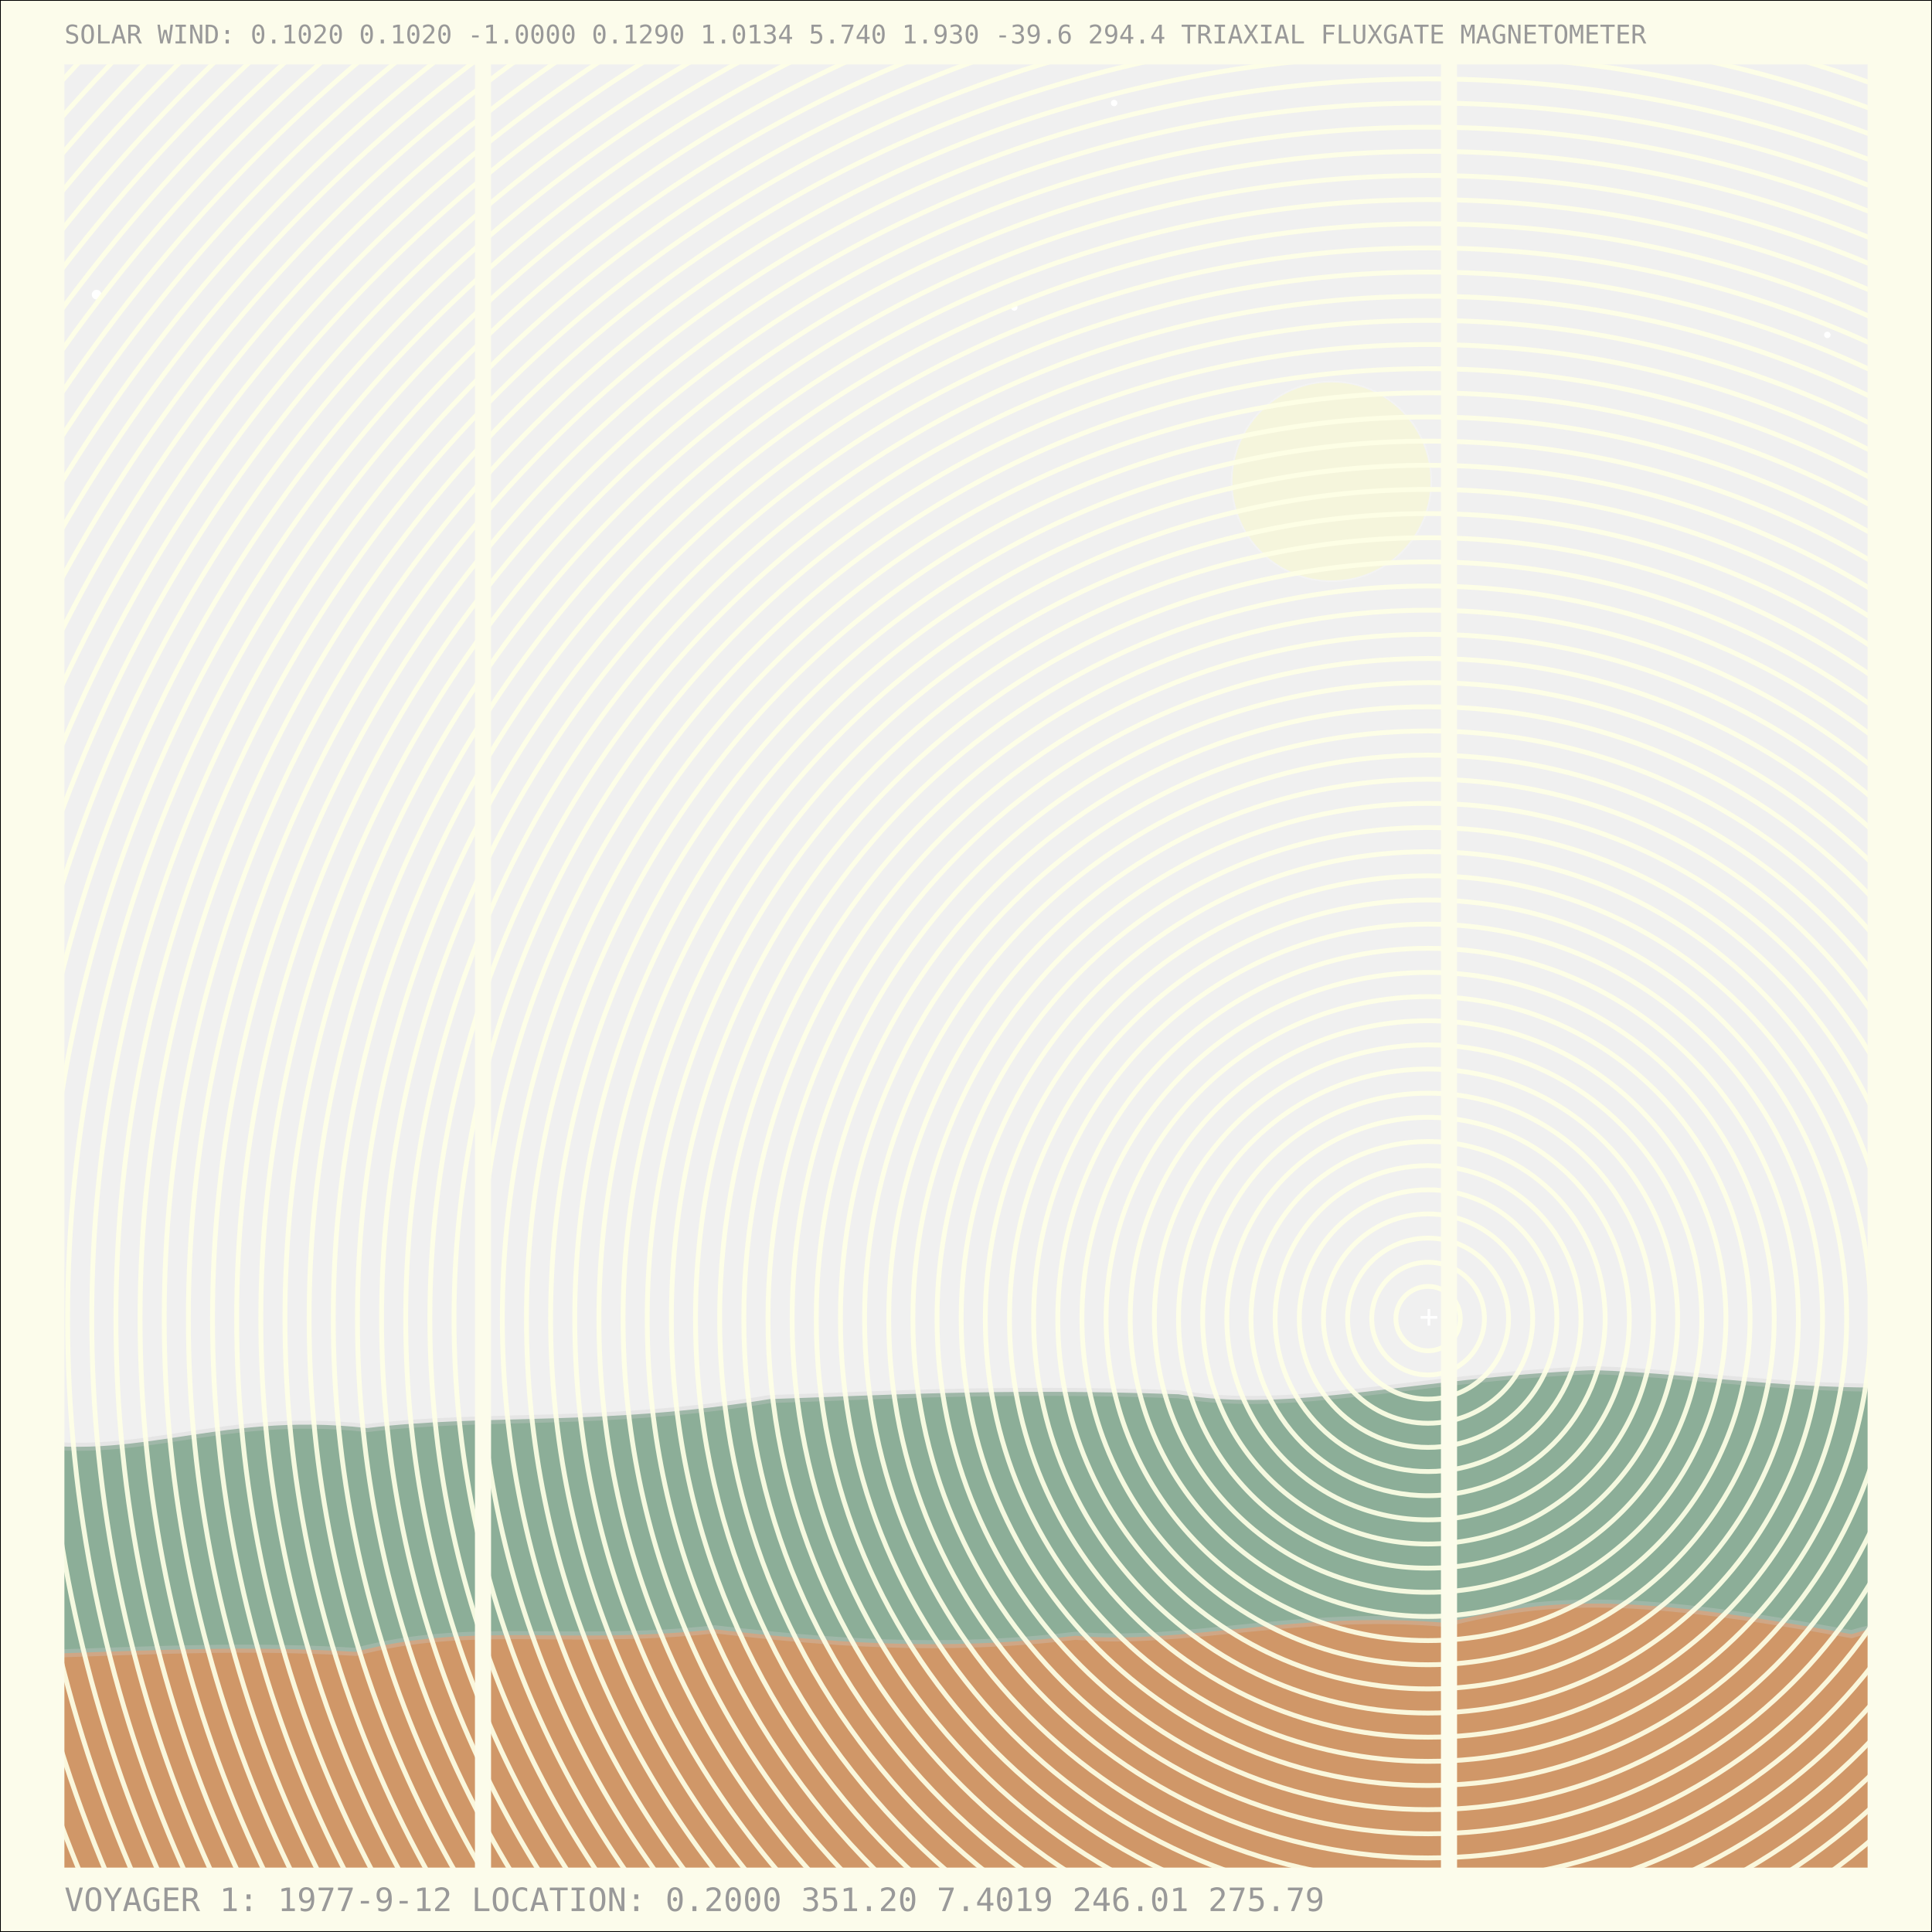
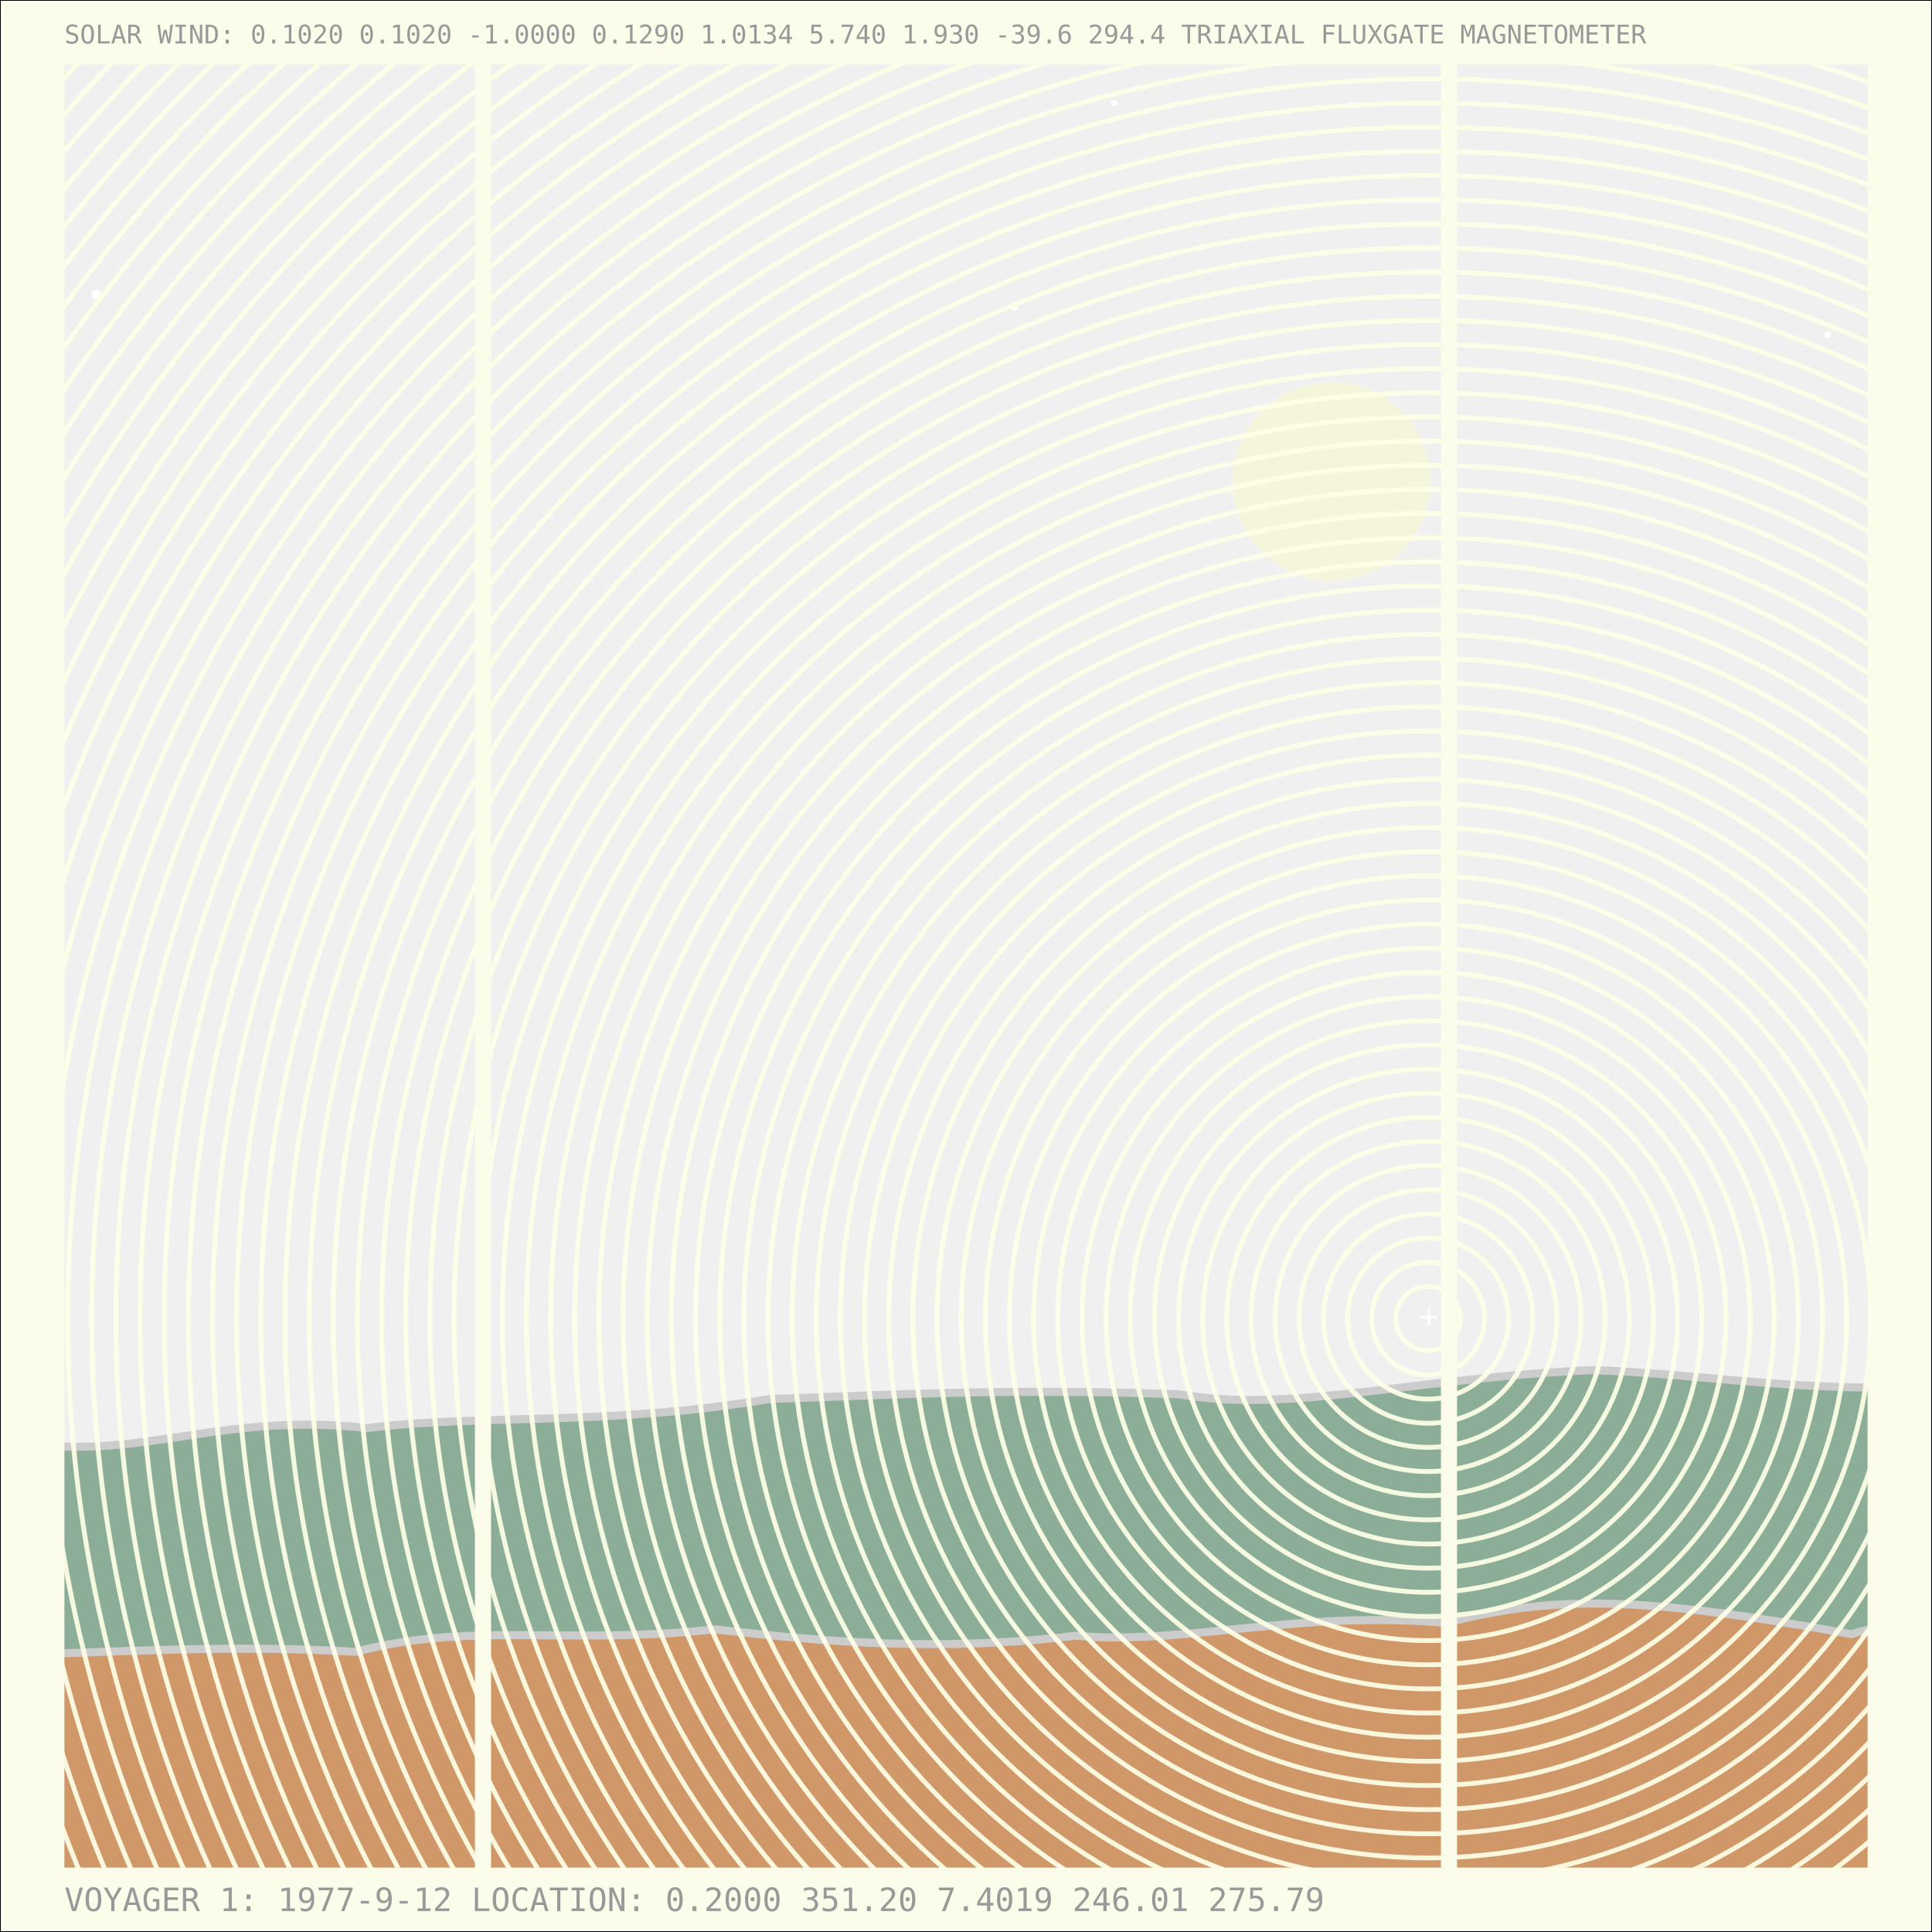
<svg xmlns="http://www.w3.org/2000/svg" width="1200px" height="1200px" viewBox="0 0 1200 1200" style="background-color:#3C4258" version="1.1">
  <defs>
    <filter id="shadow">
      <feDropShadow dx="-0.043" dy="-0.324" stdDeviation="0.969" />
    </filter>
  </defs>
  <circle cx="630" cy="191" r="2" fill-opacity="1" fill="#ffffff" />
  <circle cx="1135" cy="208" r="2" fill-opacity="1" fill="#ffffff" />
  <circle cx="827" cy="299" r="62" fill="#F5F5DC" stroke="#f3f3f3" stroke-width="1" />
  <circle cx="692" cy="64" r="2" fill-opacity="1" fill="#ffffff" />
  <circle cx="60" cy="183" r="3" fill-opacity="1" fill="#ffffff" />
  <circle cx="1192" cy="415" r="2" fill-opacity="1" fill="#ffffff" />
-   <path d="M 0 893.0 c 79 19 132 -17 228 -6 73 -9 147 -1 250 -18 63 -2 142 -7 254 -3 70 12 144 -10 257 -15 69 2 147 17 237 8 75 16 145 11 236 -10 68 -18 122 16 229 8 71 -9 129 -4 231 -2 65 -12 149 3 255 -4 l -40 1200 H 0 Z" fill="#8CAE98" stroke="#cccccc" stroke-width="5" stroke-opacity="30%" />
-   <path d="M 0 1028.0 c 60 -1 141 -7 221 -2 71 -19 131 -4 223 -14 69 8 141 14 224 4 68 6 138 -16 230 -8 67 -17 120 -17 252 7 65 -20 149 2 231 -16 62 6 126 -15 243 -18 61 14 142 -14 221 -11 64 16 128 -2 257 -3 l -40 1200 H 0 Z" fill="#D09768" stroke="#cccccc" stroke-width="5" stroke-opacity="30%" />
+   <path d="M 0 893.0 c 79 19 132 -17 228 -6 73 -9 147 -1 250 -18 63 -2 142 -7 254 -3 70 12 144 -10 257 -15 69 2 147 17 237 8 75 16 145 11 236 -10 68 -18 122 16 229 8 71 -9 129 -4 231 -2 65 -12 149 3 255 -4 l -40 1200 H 0 Z" fill="#8CAE98" stroke="#cccccc" stroke-width="5" stroke-opacity="100%" />
+   <path d="M 0 1028.0 c 60 -1 141 -7 221 -2 71 -19 131 -4 223 -14 69 8 141 14 224 4 68 6 138 -16 230 -8 67 -17 120 -17 252 7 65 -20 149 2 231 -16 62 6 126 -15 243 -18 61 14 142 -14 221 -11 64 16 128 -2 257 -3 l -40 1200 H 0 Z" fill="#D09768" stroke="#cccccc" stroke-width="5" stroke-opacity="100%" />
  <circle cx="887" cy="819" r="2000" stroke-width="3" stroke-dasharray="0px 0px" fill="none" stroke="#feffe6" stroke-opacity="100%" opacity="92%" />
  <circle cx="887" cy="819" r="1985" stroke-width="3" stroke-dasharray="0px 0px" fill="none" stroke="#feffe6" stroke-opacity="100%" opacity="92%" />
  <circle cx="887" cy="819" r="1970" stroke-width="3" stroke-dasharray="0px 0px" fill="none" stroke="#feffe6" stroke-opacity="100%" opacity="92%" />
  <circle cx="887" cy="819" r="1955" stroke-width="3" stroke-dasharray="0px 0px" fill="none" stroke="#feffe6" stroke-opacity="100%" opacity="92%" />
  <circle cx="887" cy="819" r="1940" stroke-width="3" stroke-dasharray="0px 0px" fill="none" stroke="#feffe6" stroke-opacity="100%" opacity="92%" />
  <circle cx="887" cy="819" r="1925" stroke-width="3" stroke-dasharray="0px 0px" fill="none" stroke="#feffe6" stroke-opacity="100%" opacity="92%" />
  <circle cx="887" cy="819" r="1910" stroke-width="3" stroke-dasharray="0px 0px" fill="none" stroke="#feffe6" stroke-opacity="100%" opacity="92%" />
  <circle cx="887" cy="819" r="1895" stroke-width="3" stroke-dasharray="0px 0px" fill="none" stroke="#feffe6" stroke-opacity="100%" opacity="92%" />
  <circle cx="887" cy="819" r="1880" stroke-width="3" stroke-dasharray="0px 0px" fill="none" stroke="#feffe6" stroke-opacity="100%" opacity="92%" />
  <circle cx="887" cy="819" r="1865" stroke-width="3" stroke-dasharray="0px 0px" fill="none" stroke="#feffe6" stroke-opacity="100%" opacity="92%" />
  <circle cx="887" cy="819" r="1850" stroke-width="3" stroke-dasharray="0px 0px" fill="none" stroke="#feffe6" stroke-opacity="100%" opacity="92%" />
  <circle cx="887" cy="819" r="1835" stroke-width="3" stroke-dasharray="0px 0px" fill="none" stroke="#feffe6" stroke-opacity="100%" opacity="92%" />
  <circle cx="887" cy="819" r="1820" stroke-width="3" stroke-dasharray="0px 0px" fill="none" stroke="#feffe6" stroke-opacity="100%" opacity="92%" />
  <circle cx="887" cy="819" r="1805" stroke-width="3" stroke-dasharray="0px 0px" fill="none" stroke="#feffe6" stroke-opacity="100%" opacity="92%" />
  <circle cx="887" cy="819" r="1790" stroke-width="3" stroke-dasharray="0px 0px" fill="none" stroke="#feffe6" stroke-opacity="100%" opacity="92%" />
  <circle cx="887" cy="819" r="1775" stroke-width="3" stroke-dasharray="0px 0px" fill="none" stroke="#feffe6" stroke-opacity="100%" opacity="92%" />
  <circle cx="887" cy="819" r="1760" stroke-width="3" stroke-dasharray="0px 0px" fill="none" stroke="#feffe6" stroke-opacity="100%" opacity="92%" />
  <circle cx="887" cy="819" r="1745" stroke-width="3" stroke-dasharray="0px 0px" fill="none" stroke="#feffe6" stroke-opacity="100%" opacity="92%" />
  <circle cx="887" cy="819" r="1730" stroke-width="3" stroke-dasharray="0px 0px" fill="none" stroke="#feffe6" stroke-opacity="100%" opacity="92%" />
  <circle cx="887" cy="819" r="1715" stroke-width="3" stroke-dasharray="0px 0px" fill="none" stroke="#feffe6" stroke-opacity="100%" opacity="92%" />
  <circle cx="887" cy="819" r="1700" stroke-width="3" stroke-dasharray="0px 0px" fill="none" stroke="#feffe6" stroke-opacity="100%" opacity="92%" />
  <circle cx="887" cy="819" r="1685" stroke-width="3" stroke-dasharray="0px 0px" fill="none" stroke="#feffe6" stroke-opacity="100%" opacity="92%" />
  <circle cx="887" cy="819" r="1670" stroke-width="3" stroke-dasharray="0px 0px" fill="none" stroke="#feffe6" stroke-opacity="100%" opacity="92%" />
  <circle cx="887" cy="819" r="1655" stroke-width="3" stroke-dasharray="0px 0px" fill="none" stroke="#feffe6" stroke-opacity="100%" opacity="92%" />
  <circle cx="887" cy="819" r="1640" stroke-width="3" stroke-dasharray="0px 0px" fill="none" stroke="#feffe6" stroke-opacity="100%" opacity="92%" />
  <circle cx="887" cy="819" r="1625" stroke-width="3" stroke-dasharray="0px 0px" fill="none" stroke="#feffe6" stroke-opacity="100%" opacity="92%" />
  <circle cx="887" cy="819" r="1610" stroke-width="3" stroke-dasharray="0px 0px" fill="none" stroke="#feffe6" stroke-opacity="100%" opacity="92%" />
  <circle cx="887" cy="819" r="1595" stroke-width="3" stroke-dasharray="0px 0px" fill="none" stroke="#feffe6" stroke-opacity="100%" opacity="92%" />
  <circle cx="887" cy="819" r="1580" stroke-width="3" stroke-dasharray="0px 0px" fill="none" stroke="#feffe6" stroke-opacity="100%" opacity="92%" />
  <circle cx="887" cy="819" r="1565" stroke-width="3" stroke-dasharray="0px 0px" fill="none" stroke="#feffe6" stroke-opacity="100%" opacity="92%" />
  <circle cx="887" cy="819" r="1550" stroke-width="3" stroke-dasharray="0px 0px" fill="none" stroke="#feffe6" stroke-opacity="100%" opacity="92%" />
  <circle cx="887" cy="819" r="1535" stroke-width="3" stroke-dasharray="0px 0px" fill="none" stroke="#feffe6" stroke-opacity="100%" opacity="92%" />
  <circle cx="887" cy="819" r="1520" stroke-width="3" stroke-dasharray="0px 0px" fill="none" stroke="#feffe6" stroke-opacity="100%" opacity="92%" />
  <circle cx="887" cy="819" r="1505" stroke-width="3" stroke-dasharray="0px 0px" fill="none" stroke="#feffe6" stroke-opacity="100%" opacity="92%" />
  <circle cx="887" cy="819" r="1490" stroke-width="3" stroke-dasharray="0px 0px" fill="none" stroke="#feffe6" stroke-opacity="100%" opacity="92%" />
  <circle cx="887" cy="819" r="1475" stroke-width="3" stroke-dasharray="0px 0px" fill="none" stroke="#feffe6" stroke-opacity="100%" opacity="92%" />
  <circle cx="887" cy="819" r="1460" stroke-width="3" stroke-dasharray="0px 0px" fill="none" stroke="#feffe6" stroke-opacity="100%" opacity="92%" />
  <circle cx="887" cy="819" r="1445" stroke-width="3" stroke-dasharray="0px 0px" fill="none" stroke="#feffe6" stroke-opacity="100%" opacity="92%" />
  <circle cx="887" cy="819" r="1430" stroke-width="3" stroke-dasharray="0px 0px" fill="none" stroke="#feffe6" stroke-opacity="100%" opacity="92%" />
  <circle cx="887" cy="819" r="1415" stroke-width="3" stroke-dasharray="0px 0px" fill="none" stroke="#feffe6" stroke-opacity="100%" opacity="92%" />
  <circle cx="887" cy="819" r="1400" stroke-width="3" stroke-dasharray="0px 0px" fill="none" stroke="#feffe6" stroke-opacity="100%" opacity="92%" />
  <circle cx="887" cy="819" r="1385" stroke-width="3" stroke-dasharray="0px 0px" fill="none" stroke="#feffe6" stroke-opacity="100%" opacity="92%" />
  <circle cx="887" cy="819" r="1370" stroke-width="3" stroke-dasharray="0px 0px" fill="none" stroke="#feffe6" stroke-opacity="100%" opacity="92%" />
  <circle cx="887" cy="819" r="1355" stroke-width="3" stroke-dasharray="0px 0px" fill="none" stroke="#feffe6" stroke-opacity="100%" opacity="92%" />
  <circle cx="887" cy="819" r="1340" stroke-width="3" stroke-dasharray="0px 0px" fill="none" stroke="#feffe6" stroke-opacity="100%" opacity="92%" />
  <circle cx="887" cy="819" r="1325" stroke-width="3" stroke-dasharray="0px 0px" fill="none" stroke="#feffe6" stroke-opacity="100%" opacity="92%" />
  <circle cx="887" cy="819" r="1310" stroke-width="3" stroke-dasharray="0px 0px" fill="none" stroke="#feffe6" stroke-opacity="100%" opacity="92%" />
  <circle cx="887" cy="819" r="1295" stroke-width="3" stroke-dasharray="0px 0px" fill="none" stroke="#feffe6" stroke-opacity="100%" opacity="92%" />
  <circle cx="887" cy="819" r="1280" stroke-width="3" stroke-dasharray="0px 0px" fill="none" stroke="#feffe6" stroke-opacity="100%" opacity="92%" />
  <circle cx="887" cy="819" r="1265" stroke-width="3" stroke-dasharray="0px 0px" fill="none" stroke="#feffe6" stroke-opacity="100%" opacity="92%" />
  <circle cx="887" cy="819" r="1250" stroke-width="3" stroke-dasharray="0px 0px" fill="none" stroke="#feffe6" stroke-opacity="100%" opacity="92%" />
  <circle cx="887" cy="819" r="1235" stroke-width="3" stroke-dasharray="0px 0px" fill="none" stroke="#feffe6" stroke-opacity="100%" opacity="92%" />
  <circle cx="887" cy="819" r="1220" stroke-width="3" stroke-dasharray="0px 0px" fill="none" stroke="#feffe6" stroke-opacity="100%" opacity="92%" />
  <circle cx="887" cy="819" r="1205" stroke-width="3" stroke-dasharray="0px 0px" fill="none" stroke="#feffe6" stroke-opacity="100%" opacity="92%" />
  <circle cx="887" cy="819" r="1190" stroke-width="3" stroke-dasharray="0px 0px" fill="none" stroke="#feffe6" stroke-opacity="100%" opacity="92%" />
  <circle cx="887" cy="819" r="1175" stroke-width="3" stroke-dasharray="0px 0px" fill="none" stroke="#feffe6" stroke-opacity="100%" opacity="92%" />
  <circle cx="887" cy="819" r="1160" stroke-width="3" stroke-dasharray="0px 0px" fill="none" stroke="#feffe6" stroke-opacity="100%" opacity="92%" />
  <circle cx="887" cy="819" r="1145" stroke-width="3" stroke-dasharray="0px 0px" fill="none" stroke="#feffe6" stroke-opacity="100%" opacity="92%" />
  <circle cx="887" cy="819" r="1130" stroke-width="3" stroke-dasharray="0px 0px" fill="none" stroke="#feffe6" stroke-opacity="100%" opacity="92%" />
  <circle cx="887" cy="819" r="1115" stroke-width="3" stroke-dasharray="0px 0px" fill="none" stroke="#feffe6" stroke-opacity="100%" opacity="92%" />
  <circle cx="887" cy="819" r="1100" stroke-width="3" stroke-dasharray="0px 0px" fill="none" stroke="#feffe6" stroke-opacity="100%" opacity="92%" />
  <circle cx="887" cy="819" r="1085" stroke-width="3" stroke-dasharray="0px 0px" fill="none" stroke="#feffe6" stroke-opacity="100%" opacity="92%" />
  <circle cx="887" cy="819" r="1070" stroke-width="3" stroke-dasharray="0px 0px" fill="none" stroke="#feffe6" stroke-opacity="100%" opacity="92%" />
  <circle cx="887" cy="819" r="1055" stroke-width="3" stroke-dasharray="0px 0px" fill="none" stroke="#feffe6" stroke-opacity="100%" opacity="92%" />
  <circle cx="887" cy="819" r="1040" stroke-width="3" stroke-dasharray="0px 0px" fill="none" stroke="#feffe6" stroke-opacity="100%" opacity="92%" />
  <circle cx="887" cy="819" r="1025" stroke-width="3" stroke-dasharray="0px 0px" fill="none" stroke="#feffe6" stroke-opacity="100%" opacity="92%" />
  <circle cx="887" cy="819" r="1010" stroke-width="3" stroke-dasharray="0px 0px" fill="none" stroke="#feffe6" stroke-opacity="100%" opacity="92%" />
  <circle cx="887" cy="819" r="995" stroke-width="3" stroke-dasharray="0px 0px" fill="none" stroke="#feffe6" stroke-opacity="100%" opacity="92%" />
  <circle cx="887" cy="819" r="980" stroke-width="3" stroke-dasharray="0px 0px" fill="none" stroke="#feffe6" stroke-opacity="100%" opacity="92%" />
  <circle cx="887" cy="819" r="965" stroke-width="3" stroke-dasharray="0px 0px" fill="none" stroke="#feffe6" stroke-opacity="100%" opacity="92%" />
  <circle cx="887" cy="819" r="950" stroke-width="3" stroke-dasharray="0px 0px" fill="none" stroke="#feffe6" stroke-opacity="100%" opacity="92%" />
  <circle cx="887" cy="819" r="935" stroke-width="3" stroke-dasharray="0px 0px" fill="none" stroke="#feffe6" stroke-opacity="100%" opacity="92%" />
  <circle cx="887" cy="819" r="920" stroke-width="3" stroke-dasharray="0px 0px" fill="none" stroke="#feffe6" stroke-opacity="100%" opacity="92%" />
  <circle cx="887" cy="819" r="905" stroke-width="3" stroke-dasharray="0px 0px" fill="none" stroke="#feffe6" stroke-opacity="100%" opacity="92%" />
  <circle cx="887" cy="819" r="890" stroke-width="3" stroke-dasharray="0px 0px" fill="none" stroke="#feffe6" stroke-opacity="100%" opacity="92%" />
  <circle cx="887" cy="819" r="875" stroke-width="3" stroke-dasharray="0px 0px" fill="none" stroke="#feffe6" stroke-opacity="100%" opacity="92%" />
  <circle cx="887" cy="819" r="860" stroke-width="3" stroke-dasharray="0px 0px" fill="none" stroke="#feffe6" stroke-opacity="100%" opacity="92%" />
  <circle cx="887" cy="819" r="845" stroke-width="3" stroke-dasharray="0px 0px" fill="none" stroke="#feffe6" stroke-opacity="100%" opacity="92%" />
  <circle cx="887" cy="819" r="830" stroke-width="3" stroke-dasharray="0px 0px" fill="none" stroke="#feffe6" stroke-opacity="100%" opacity="92%" />
  <circle cx="887" cy="819" r="815" stroke-width="3" stroke-dasharray="0px 0px" fill="none" stroke="#feffe6" stroke-opacity="100%" opacity="92%" />
  <circle cx="887" cy="819" r="800" stroke-width="3" stroke-dasharray="0px 0px" fill="none" stroke="#feffe6" stroke-opacity="100%" opacity="92%" />
  <circle cx="887" cy="819" r="785" stroke-width="3" stroke-dasharray="0px 0px" fill="none" stroke="#feffe6" stroke-opacity="100%" opacity="92%" />
  <circle cx="887" cy="819" r="770" stroke-width="3" stroke-dasharray="0px 0px" fill="none" stroke="#feffe6" stroke-opacity="100%" opacity="92%" />
  <circle cx="887" cy="819" r="755" stroke-width="3" stroke-dasharray="0px 0px" fill="none" stroke="#feffe6" stroke-opacity="100%" opacity="92%" />
  <circle cx="887" cy="819" r="740" stroke-width="3" stroke-dasharray="0px 0px" fill="none" stroke="#feffe6" stroke-opacity="100%" opacity="92%" />
  <circle cx="887" cy="819" r="725" stroke-width="3" stroke-dasharray="0px 0px" fill="none" stroke="#feffe6" stroke-opacity="100%" opacity="92%" />
  <circle cx="887" cy="819" r="710" stroke-width="3" stroke-dasharray="0px 0px" fill="none" stroke="#feffe6" stroke-opacity="100%" opacity="92%" />
  <circle cx="887" cy="819" r="695" stroke-width="3" stroke-dasharray="0px 0px" fill="none" stroke="#feffe6" stroke-opacity="100%" opacity="92%" />
  <circle cx="887" cy="819" r="680" stroke-width="3" stroke-dasharray="0px 0px" fill="none" stroke="#feffe6" stroke-opacity="100%" opacity="92%" />
  <circle cx="887" cy="819" r="665" stroke-width="3" stroke-dasharray="0px 0px" fill="none" stroke="#feffe6" stroke-opacity="100%" opacity="92%" />
  <circle cx="887" cy="819" r="650" stroke-width="3" stroke-dasharray="0px 0px" fill="none" stroke="#feffe6" stroke-opacity="100%" opacity="92%" />
  <circle cx="887" cy="819" r="635" stroke-width="3" stroke-dasharray="0px 0px" fill="none" stroke="#feffe6" stroke-opacity="100%" opacity="92%" />
  <circle cx="887" cy="819" r="620" stroke-width="3" stroke-dasharray="0px 0px" fill="none" stroke="#feffe6" stroke-opacity="100%" opacity="92%" />
  <circle cx="887" cy="819" r="605" stroke-width="3" stroke-dasharray="0px 0px" fill="none" stroke="#feffe6" stroke-opacity="100%" opacity="92%" />
  <circle cx="887" cy="819" r="590" stroke-width="3" stroke-dasharray="0px 0px" fill="none" stroke="#feffe6" stroke-opacity="100%" opacity="92%" />
  <circle cx="887" cy="819" r="575" stroke-width="3" stroke-dasharray="0px 0px" fill="none" stroke="#feffe6" stroke-opacity="100%" opacity="92%" />
  <circle cx="887" cy="819" r="560" stroke-width="3" stroke-dasharray="0px 0px" fill="none" stroke="#feffe6" stroke-opacity="100%" opacity="92%" />
  <circle cx="887" cy="819" r="545" stroke-width="3" stroke-dasharray="0px 0px" fill="none" stroke="#feffe6" stroke-opacity="100%" opacity="92%" />
  <circle cx="887" cy="819" r="530" stroke-width="3" stroke-dasharray="0px 0px" fill="none" stroke="#feffe6" stroke-opacity="100%" opacity="92%" />
  <circle cx="887" cy="819" r="515" stroke-width="3" stroke-dasharray="0px 0px" fill="none" stroke="#feffe6" stroke-opacity="100%" opacity="92%" />
  <circle cx="887" cy="819" r="500" stroke-width="3" stroke-dasharray="0px 0px" fill="none" stroke="#feffe6" stroke-opacity="100%" opacity="92%" />
  <circle cx="887" cy="819" r="485" stroke-width="3" stroke-dasharray="0px 0px" fill="none" stroke="#feffe6" stroke-opacity="100%" opacity="92%" />
  <circle cx="887" cy="819" r="470" stroke-width="3" stroke-dasharray="0px 0px" fill="none" stroke="#feffe6" stroke-opacity="100%" opacity="92%" />
  <circle cx="887" cy="819" r="455" stroke-width="3" stroke-dasharray="0px 0px" fill="none" stroke="#feffe6" stroke-opacity="100%" opacity="92%" />
  <circle cx="887" cy="819" r="440" stroke-width="3" stroke-dasharray="0px 0px" fill="none" stroke="#feffe6" stroke-opacity="100%" opacity="92%" />
  <circle cx="887" cy="819" r="425" stroke-width="3" stroke-dasharray="0px 0px" fill="none" stroke="#feffe6" stroke-opacity="100%" opacity="92%" />
  <circle cx="887" cy="819" r="410" stroke-width="3" stroke-dasharray="0px 0px" fill="none" stroke="#feffe6" stroke-opacity="100%" opacity="92%" />
  <circle cx="887" cy="819" r="395" stroke-width="3" stroke-dasharray="0px 0px" fill="none" stroke="#feffe6" stroke-opacity="100%" opacity="92%" />
  <circle cx="887" cy="819" r="380" stroke-width="3" stroke-dasharray="0px 0px" fill="none" stroke="#feffe6" stroke-opacity="100%" opacity="92%" />
  <circle cx="887" cy="819" r="365" stroke-width="3" stroke-dasharray="0px 0px" fill="none" stroke="#feffe6" stroke-opacity="100%" opacity="92%" />
  <circle cx="887" cy="819" r="350" stroke-width="3" stroke-dasharray="0px 0px" fill="none" stroke="#feffe6" stroke-opacity="100%" opacity="92%" />
  <circle cx="887" cy="819" r="335" stroke-width="3" stroke-dasharray="0px 0px" fill="none" stroke="#feffe6" stroke-opacity="100%" opacity="92%" />
  <circle cx="887" cy="819" r="320" stroke-width="3" stroke-dasharray="0px 0px" fill="none" stroke="#feffe6" stroke-opacity="100%" opacity="92%" />
  <circle cx="887" cy="819" r="305" stroke-width="3" stroke-dasharray="0px 0px" fill="none" stroke="#feffe6" stroke-opacity="100%" opacity="92%" />
  <circle cx="887" cy="819" r="290" stroke-width="3" stroke-dasharray="0px 0px" fill="none" stroke="#feffe6" stroke-opacity="100%" opacity="92%" />
  <circle cx="887" cy="819" r="275" stroke-width="3" stroke-dasharray="0px 0px" fill="none" stroke="#feffe6" stroke-opacity="100%" opacity="92%" />
  <circle cx="887" cy="819" r="260" stroke-width="3" stroke-dasharray="0px 0px" fill="none" stroke="#feffe6" stroke-opacity="100%" opacity="92%" />
  <circle cx="887" cy="819" r="245" stroke-width="3" stroke-dasharray="0px 0px" fill="none" stroke="#feffe6" stroke-opacity="100%" opacity="92%" />
  <circle cx="887" cy="819" r="230" stroke-width="3" stroke-dasharray="0px 0px" fill="none" stroke="#feffe6" stroke-opacity="100%" opacity="92%" />
  <circle cx="887" cy="819" r="215" stroke-width="3" stroke-dasharray="0px 0px" fill="none" stroke="#feffe6" stroke-opacity="100%" opacity="92%" />
  <circle cx="887" cy="819" r="200" stroke-width="3" stroke-dasharray="0px 0px" fill="none" stroke="#feffe6" stroke-opacity="100%" opacity="92%" />
  <circle cx="887" cy="819" r="185" stroke-width="3" stroke-dasharray="0px 0px" fill="none" stroke="#feffe6" stroke-opacity="100%" opacity="92%" />
  <circle cx="887" cy="819" r="170" stroke-width="3" stroke-dasharray="0px 0px" fill="none" stroke="#feffe6" stroke-opacity="100%" opacity="92%" />
  <circle cx="887" cy="819" r="155" stroke-width="3" stroke-dasharray="0px 0px" fill="none" stroke="#feffe6" stroke-opacity="100%" opacity="92%" />
  <circle cx="887" cy="819" r="140" stroke-width="3" stroke-dasharray="0px 0px" fill="none" stroke="#feffe6" stroke-opacity="100%" opacity="92%" />
  <circle cx="887" cy="819" r="125" stroke-width="3" stroke-dasharray="0px 0px" fill="none" stroke="#feffe6" stroke-opacity="100%" opacity="92%" />
  <circle cx="887" cy="819" r="110" stroke-width="3" stroke-dasharray="0px 0px" fill="none" stroke="#feffe6" stroke-opacity="100%" opacity="92%" />
  <circle cx="887" cy="819" r="95" stroke-width="3" stroke-dasharray="0px 0px" fill="none" stroke="#feffe6" stroke-opacity="100%" opacity="92%" />
  <circle cx="887" cy="819" r="80" stroke-width="3" stroke-dasharray="0px 0px" fill="none" stroke="#feffe6" stroke-opacity="100%" opacity="92%" />
  <circle cx="887" cy="819" r="65" stroke-width="3" stroke-dasharray="0px 0px" fill="none" stroke="#feffe6" stroke-opacity="100%" opacity="92%" />
  <circle cx="887" cy="819" r="50" stroke-width="3" stroke-dasharray="0px 0px" fill="none" stroke="#feffe6" stroke-opacity="100%" opacity="92%" />
  <circle cx="887" cy="819" r="35" stroke-width="3" stroke-dasharray="0px 0px" fill="none" stroke="#feffe6" stroke-opacity="100%" opacity="92%" />
  <circle cx="887" cy="819" r="20" stroke-width="3" stroke-dasharray="0px 0px" fill="none" stroke="#feffe6" stroke-opacity="100%" opacity="92%" />
  <style>
        .voyager {
            font: 20px monospace;
            fill: #ffffff;
        }
    </style>
  <text x="881.5" y="824.5" class="voyager">+</text>
  <rect x="0" y="0" width="1200" height="1200" style="stroke:#fcfceb; fill: none;stroke-width:80px" />
  <g id="triptych">
    <line x1="300.0" y1="0" x2="300.0" y2="1200" style="stroke:#fcfceb;stroke-width:10px;" />
    <line x1="900.0" y1="0" x2="900.0" y2="1200" style="stroke:#fcfceb;stroke-width:10px;" />
  </g>
  <rect x="0" y="0" width="1200" height="1200" style="stroke: #000000; fill: none;stroke-width:1px" />
  <style>
        .label {
            font: 20px monospace;
            fill: #999999;
        }
    </style>
  <g id="label">
    <text x="40" y="1187" class="label">VOYAGER 1: 1977-9-12 LOCATION: 0.2000 351.20 7.4019 246.01
            275.79</text>
  </g>
  <style>
        .top_label {
            font: 16px monospace;
            fill: #999999;
        }
    </style>
  <g id="top_label">
    <text x="40" y="27" class="top_label">SOLAR WIND: 0.1020 0.1020 -1.0000 0.1290 1.0134 5.740 1.930
            -39.6 294.4 TRIAXIAL FLUXGATE MAGNETOMETER</text>
  </g>
</svg>
